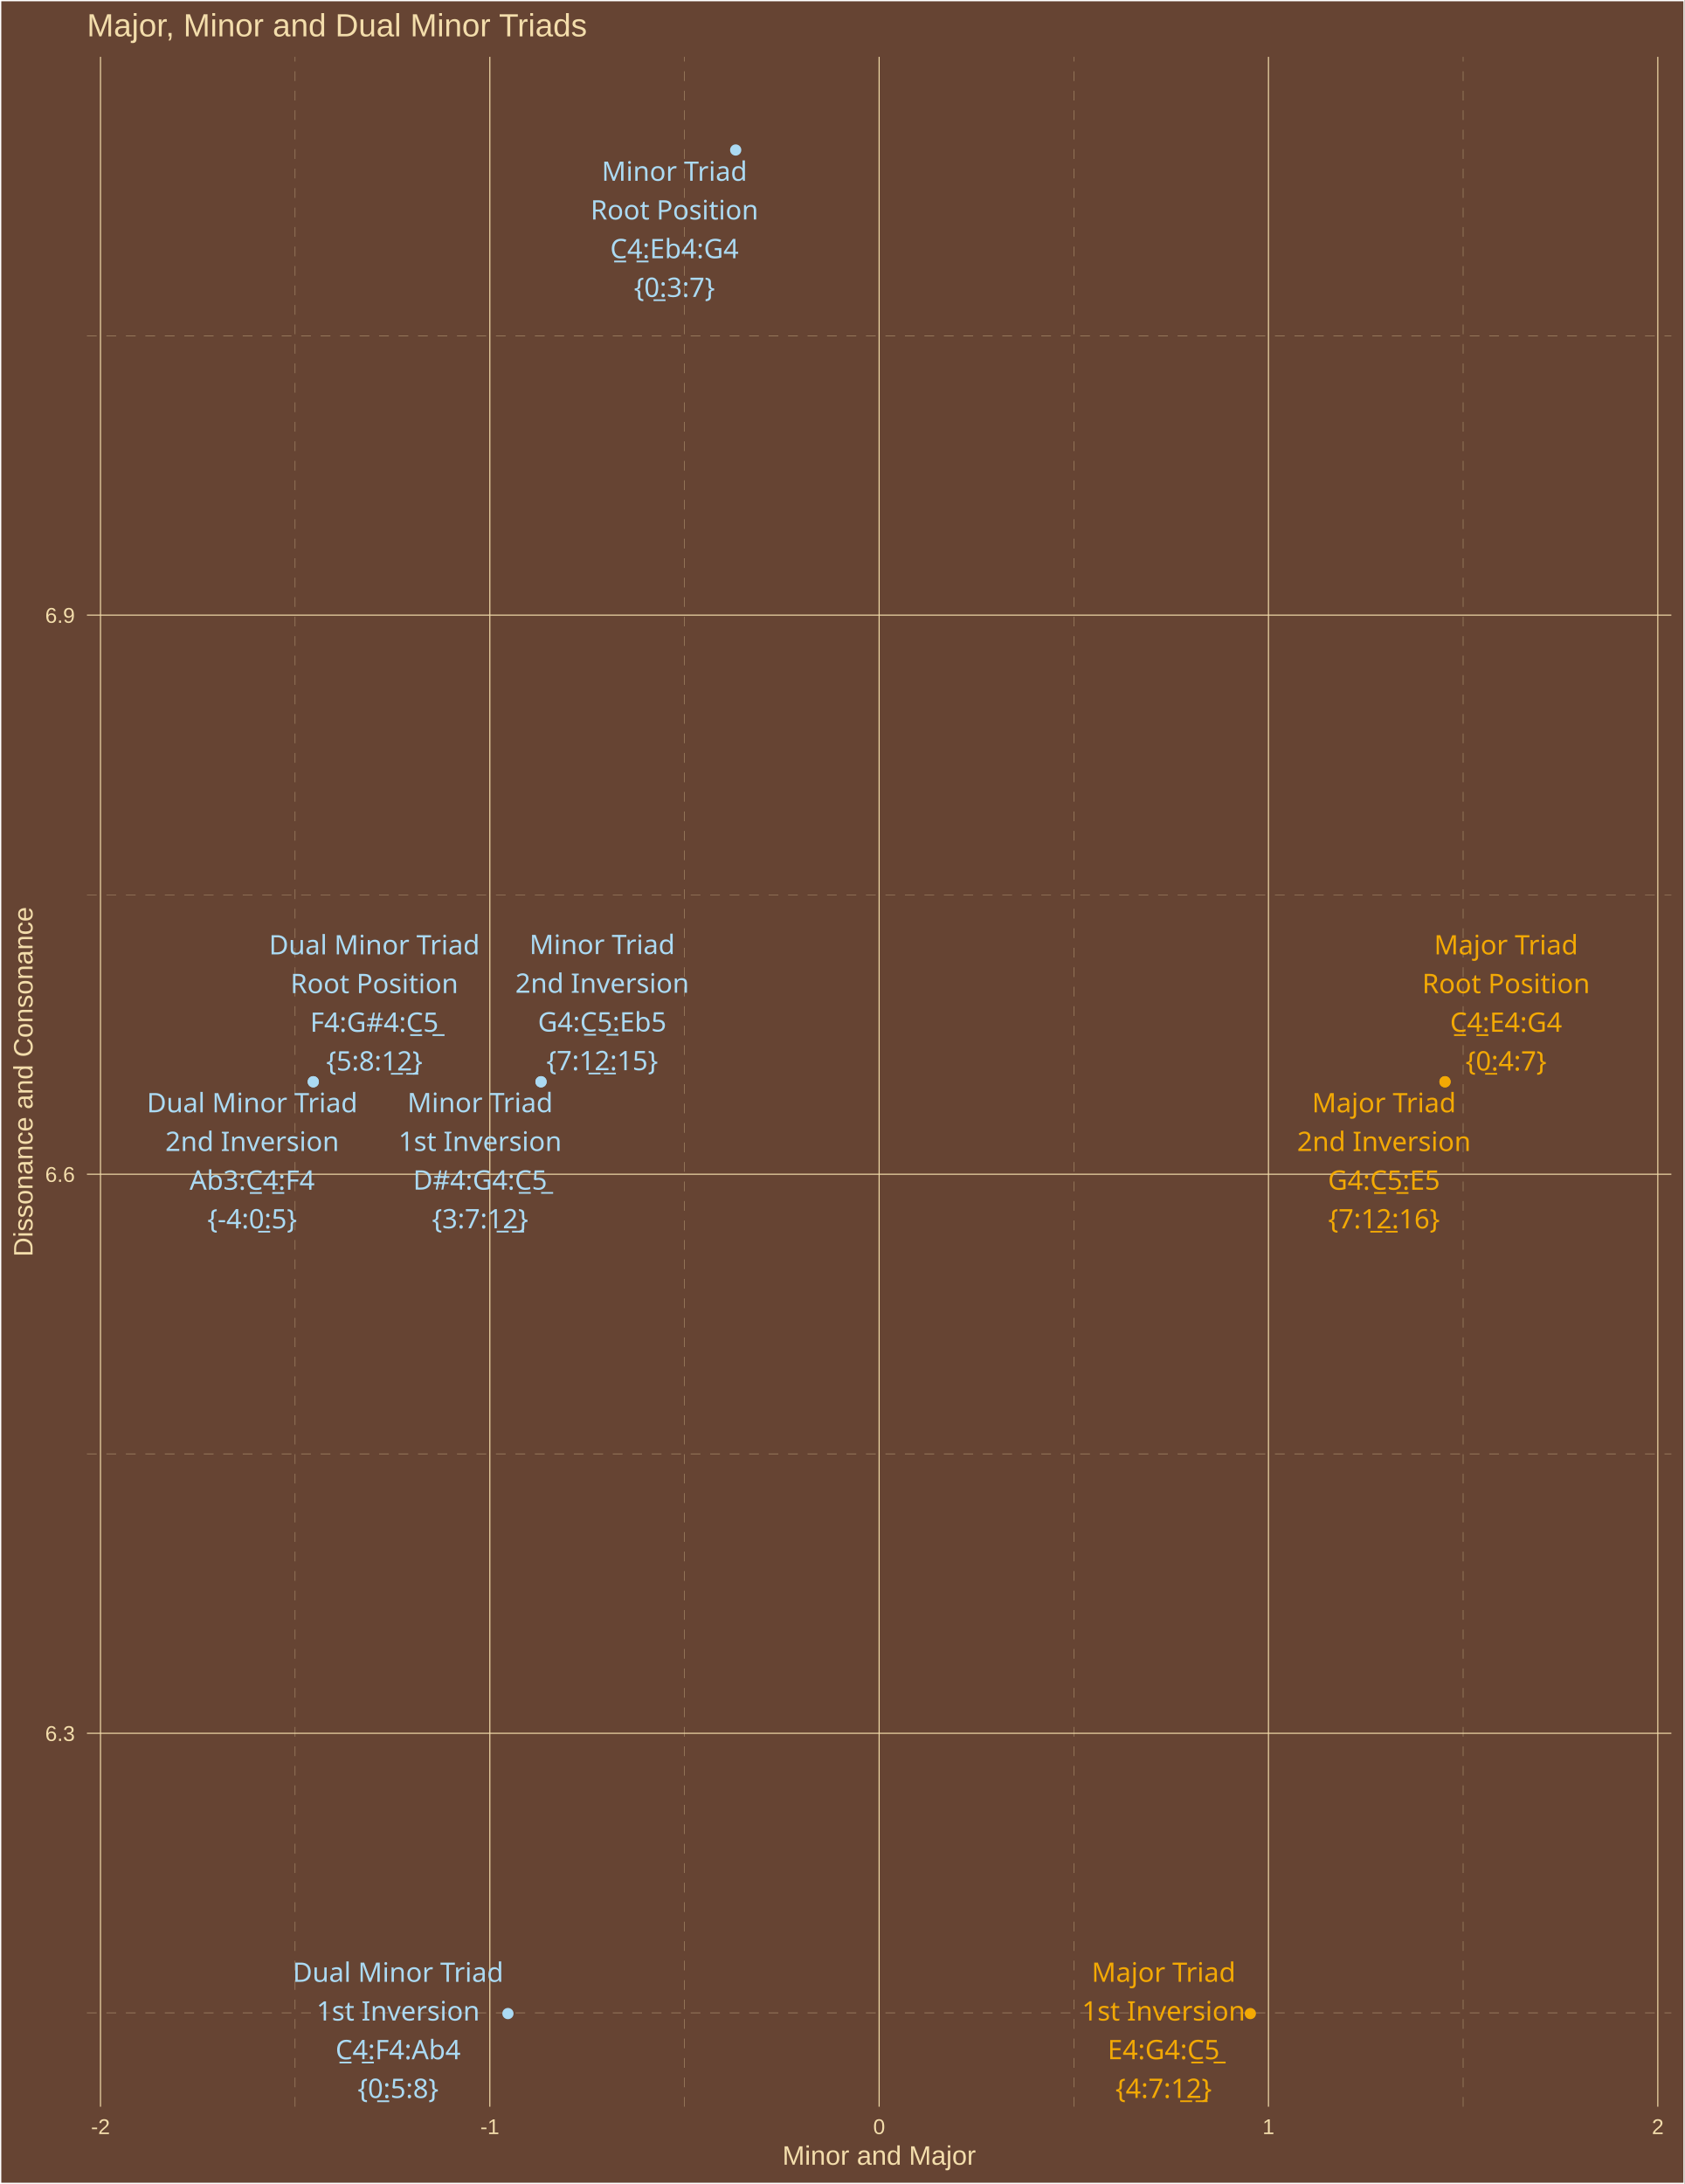
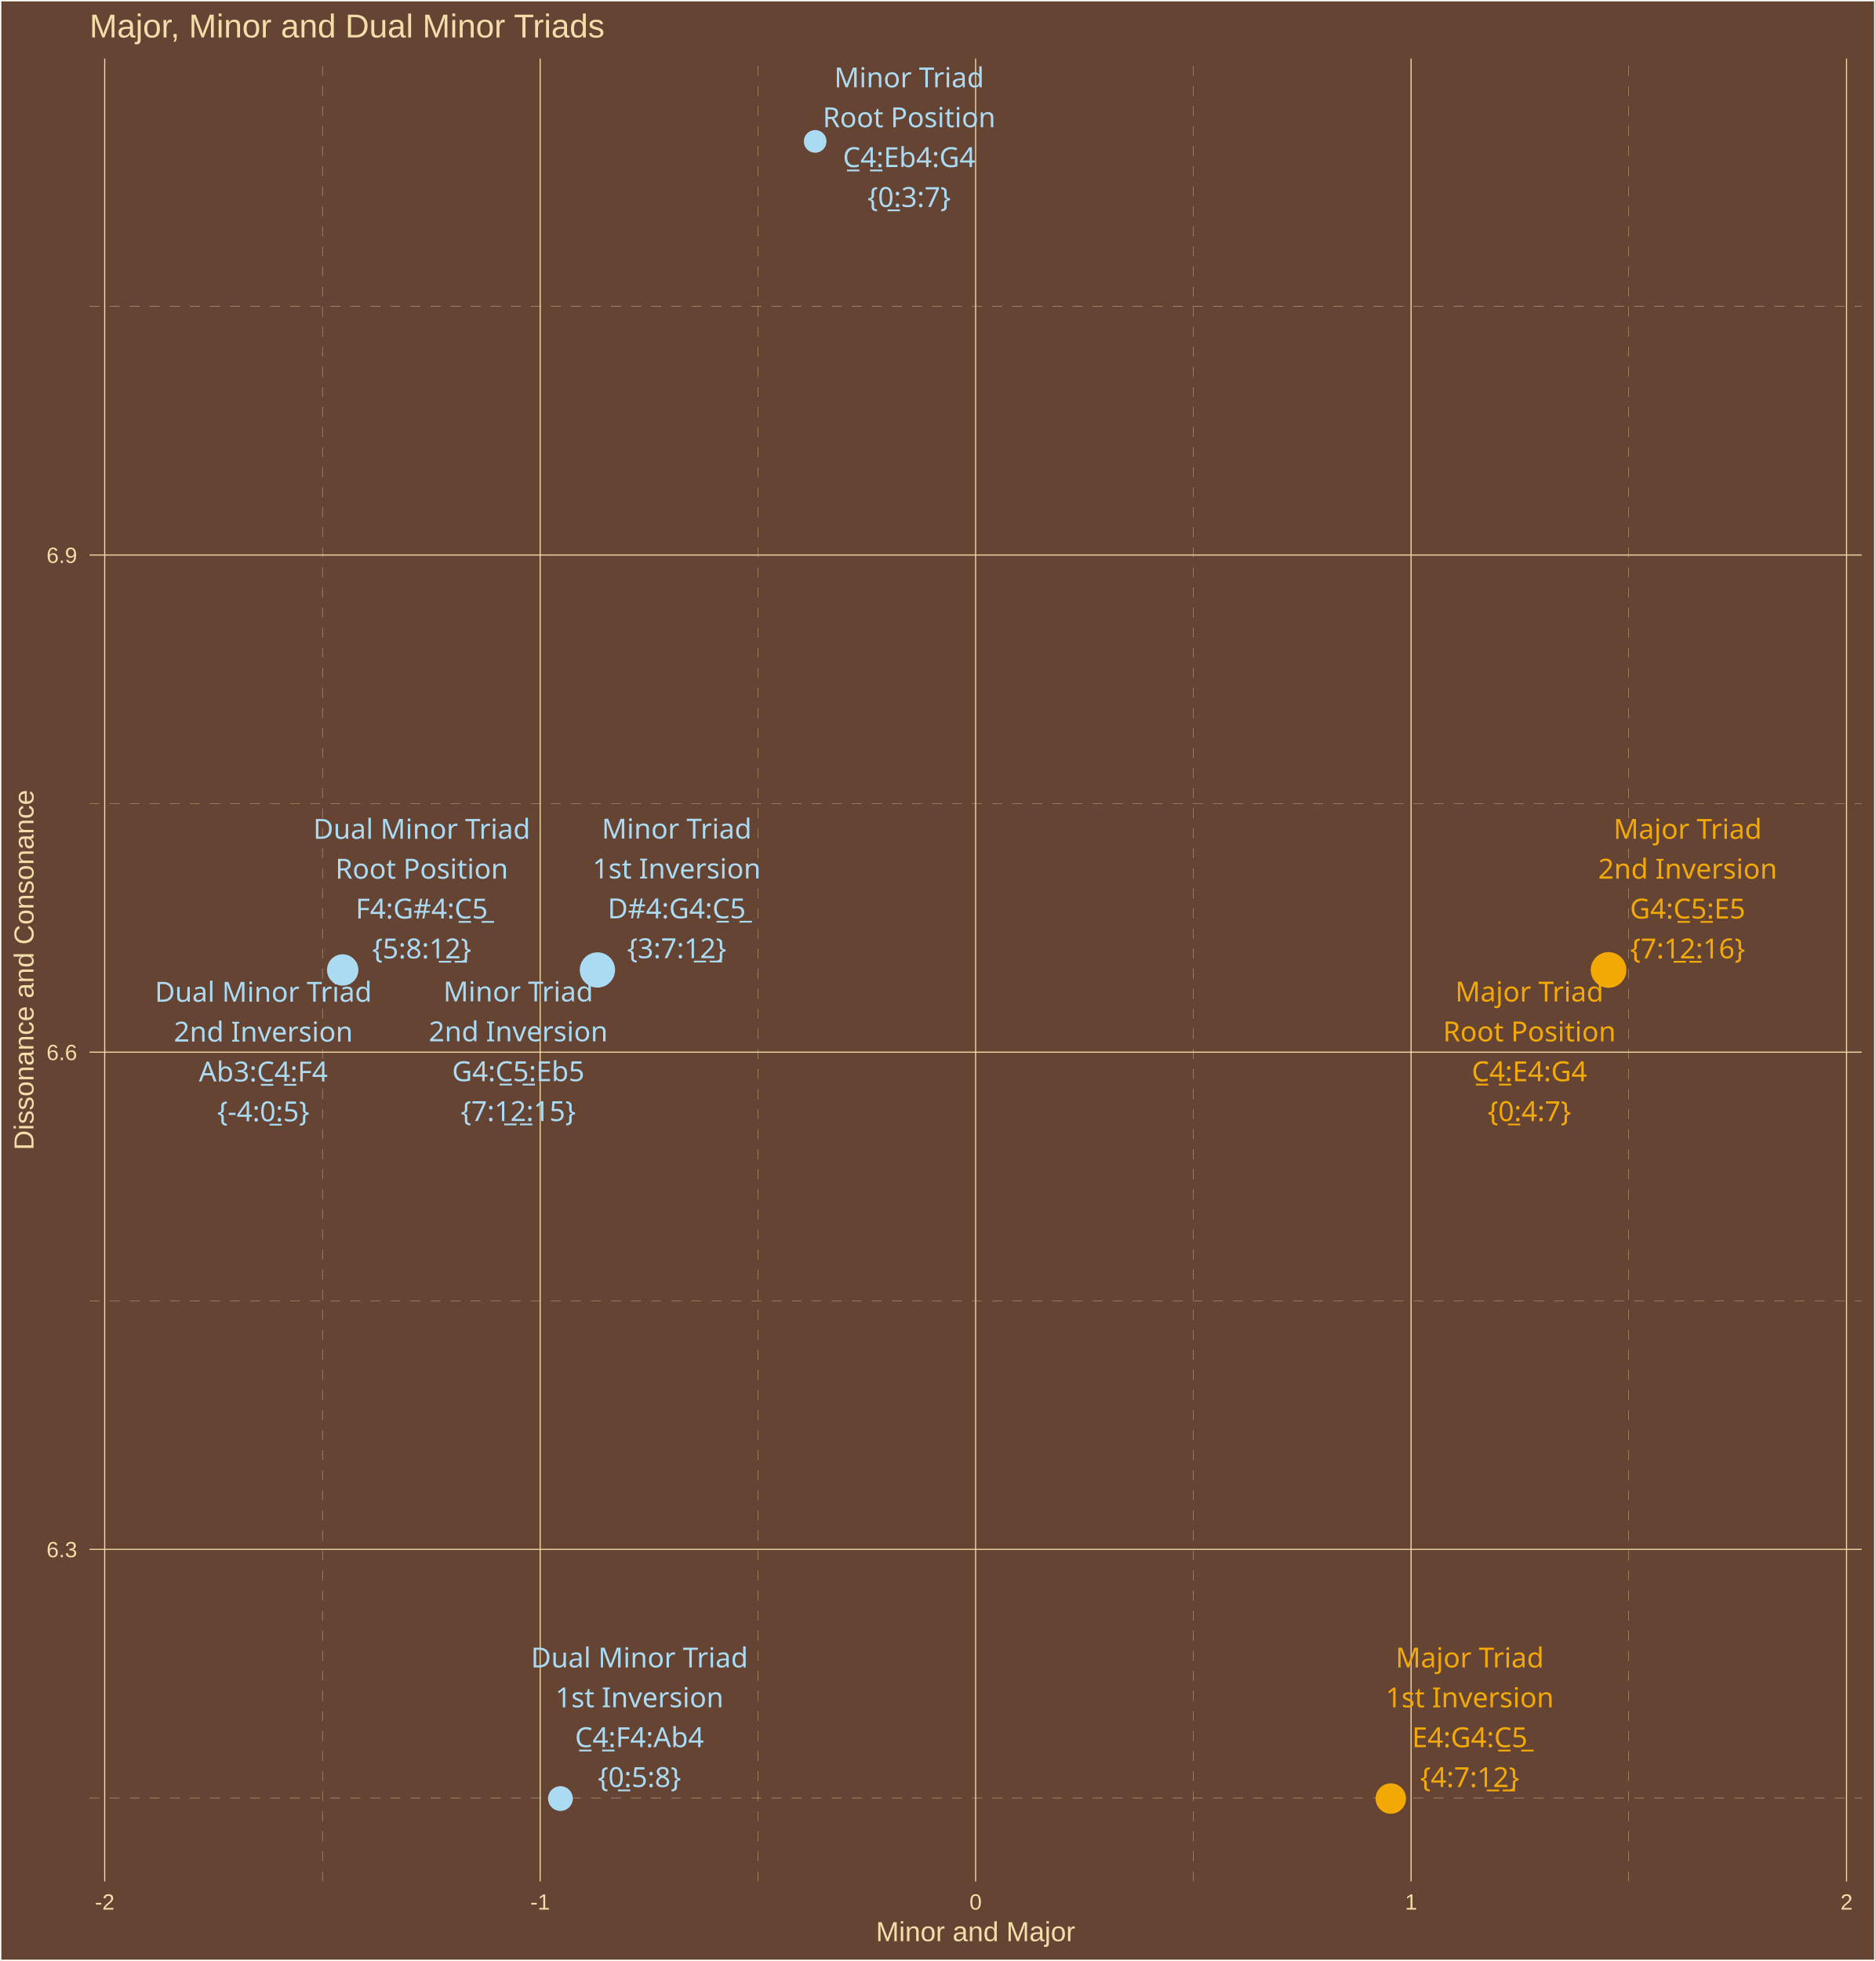
- <svg xmlns="http://www.w3.org/2000/svg" class="svglite" width="692.00pt" height="897.00pt" viewBox="0 0 692.00 897.00">
+ <svg xmlns="http://www.w3.org/2000/svg" class="svglite" width="748.00pt" height="782.00pt" viewBox="0 0 748.00 782.00">
  <defs>
    <style type="text/css">
    .svglite line, .svglite polyline, .svglite polygon, .svglite path, .svglite rect, .svglite circle {
      fill: none;
      stroke: #000000;
      stroke-linecap: round;
      stroke-linejoin: round;
      stroke-miterlimit: 10.00;
    }
    .svglite text {
      white-space: pre;
    }
  </style>
  </defs>
  <rect width="100%" height="100%" style="stroke: none; fill: #664433;" />
  <defs>
-     <clipPath id="cpMC4wMHw2OTIuMDB8MC4wMHw4OTcuMDA=">
-       <rect x="0.00" y="0.00" width="692.00" height="897.00" />
+     <clipPath id="cpMC4wMHw3NDguMDB8MC4wMHw3ODIuMDA=">
+       <rect x="0.00" y="0.00" width="748.00" height="782.00" />
    </clipPath>
  </defs>
-   <g clip-path="url(#cpMC4wMHw2OTIuMDB8MC4wMHw4OTcuMDA=)">
-     <rect x="-0" y="0" width="692.00" height="897.00" style="stroke-width: 1.07; stroke: #FFFFFF; fill: #664433;" />
+   <g clip-path="url(#cpMC4wMHw3NDguMDB8MC4wMHw3ODIuMDA=)">
+     <rect x="-0" y="0" width="748.00" height="782.00" style="stroke-width: 1.07; stroke: #FFFFFF; fill: #664433;" />
  </g>
  <defs>
-     <clipPath id="cpMzUuNzF8Njg2LjUyfDIzLjM0fDg2NS4yNw==">
-       <rect x="35.71" y="23.34" width="650.81" height="841.93" />
+     <clipPath id="cpMzUuNzF8NzQyLjUyfDIzLjM0fDc1MC4yNw==">
+       <rect x="35.71" y="23.34" width="706.81" height="726.93" />
    </clipPath>
  </defs>
-   <g clip-path="url(#cpMzUuNzF8Njg2LjUyfDIzLjM0fDg2NS4yNw==)">
-     <rect x="35.71" y="23.34" width="650.81" height="841.93" style="stroke-width: 1.07; stroke: none; fill: #664433;" />
-     <polyline points="35.71,826.69 686.52,826.69 " style="stroke-width: 0.11; stroke: #F3DDAB; stroke-dasharray: 4.00,4.00; stroke-linecap: butt;" />
-     <polyline points="35.71,597.08 686.52,597.08 " style="stroke-width: 0.11; stroke: #F3DDAB; stroke-dasharray: 4.00,4.00; stroke-linecap: butt;" />
-     <polyline points="35.71,367.46 686.52,367.46 " style="stroke-width: 0.11; stroke: #F3DDAB; stroke-dasharray: 4.00,4.00; stroke-linecap: butt;" />
-     <polyline points="35.71,137.84 686.52,137.84 " style="stroke-width: 0.11; stroke: #F3DDAB; stroke-dasharray: 4.00,4.00; stroke-linecap: butt;" />
-     <polyline points="121.24,865.27 121.24,23.34 " style="stroke-width: 0.11; stroke: #F3DDAB; stroke-dasharray: 4.00,4.00; stroke-linecap: butt;" />
-     <polyline points="281.16,865.27 281.16,23.34 " style="stroke-width: 0.11; stroke: #F3DDAB; stroke-dasharray: 4.00,4.00; stroke-linecap: butt;" />
-     <polyline points="441.07,865.27 441.07,23.34 " style="stroke-width: 0.11; stroke: #F3DDAB; stroke-dasharray: 4.00,4.00; stroke-linecap: butt;" />
-     <polyline points="600.99,865.27 600.99,23.34 " style="stroke-width: 0.11; stroke: #F3DDAB; stroke-dasharray: 4.00,4.00; stroke-linecap: butt;" />
-     <polyline points="35.71,711.88 686.52,711.88 " style="stroke-width: 0.43; stroke: #F3DDAB; stroke-linecap: butt;" />
-     <polyline points="35.71,482.27 686.52,482.27 " style="stroke-width: 0.43; stroke: #F3DDAB; stroke-linecap: butt;" />
-     <polyline points="35.71,252.65 686.52,252.65 " style="stroke-width: 0.43; stroke: #F3DDAB; stroke-linecap: butt;" />
-     <polyline points="41.28,865.27 41.28,23.34 " style="stroke-width: 0.43; stroke: #F3DDAB; stroke-linecap: butt;" />
-     <polyline points="201.20,865.27 201.20,23.34 " style="stroke-width: 0.43; stroke: #F3DDAB; stroke-linecap: butt;" />
-     <polyline points="361.11,865.27 361.11,23.34 " style="stroke-width: 0.43; stroke: #F3DDAB; stroke-linecap: butt;" />
-     <polyline points="521.03,865.27 521.03,23.34 " style="stroke-width: 0.43; stroke: #F3DDAB; stroke-linecap: butt;" />
-     <polyline points="680.95,865.27 680.95,23.34 " style="stroke-width: 0.43; stroke: #F3DDAB; stroke-linecap: butt;" />
-     <circle cx="593.55" cy="444.30" r="1.95" style="stroke-width: 0.71; stroke: #F3A904; fill: #F3A904;" />
-     <circle cx="513.59" cy="827.00" r="1.95" style="stroke-width: 0.71; stroke: #F3A904; fill: #F3A904;" />
-     <circle cx="593.55" cy="444.30" r="1.95" style="stroke-width: 0.71; stroke: #F3A904; fill: #F3A904;" />
-     <circle cx="302.19" cy="61.61" r="1.95" style="stroke-width: 0.71; stroke: #ABDAF3; fill: #ABDAF3;" />
-     <circle cx="222.23" cy="444.30" r="1.95" style="stroke-width: 0.71; stroke: #ABDAF3; fill: #ABDAF3;" />
-     <circle cx="222.23" cy="444.30" r="1.95" style="stroke-width: 0.71; stroke: #ABDAF3; fill: #ABDAF3;" />
-     <circle cx="128.68" cy="444.30" r="1.95" style="stroke-width: 0.71; stroke: #ABDAF3; fill: #ABDAF3;" />
-     <circle cx="208.64" cy="827.00" r="1.95" style="stroke-width: 0.71; stroke: #ABDAF3; fill: #ABDAF3;" />
-     <circle cx="128.68" cy="444.30" r="1.95" style="stroke-width: 0.71; stroke: #ABDAF3; fill: #ABDAF3;" />
-     <text x="618.62" y="391.99" text-anchor="middle" style="font-size: 11.04px;fill: #F3A904; font-family: &quot;Arial Unicode MS&quot;;" textLength="55.77px" lengthAdjust="spacingAndGlyphs">Major Triad</text>
-     <text x="618.62" y="407.89" text-anchor="middle" style="font-size: 11.04px;fill: #F3A904; font-family: &quot;Arial Unicode MS&quot;;" textLength="65.61px" lengthAdjust="spacingAndGlyphs">Root Position</text>
-     <text x="618.62" y="423.78" text-anchor="middle" style="font-size: 11.04px;fill: #F3A904; font-family: &quot;Arial Unicode MS&quot;;" textLength="48.44px" lengthAdjust="spacingAndGlyphs">C̲4̲:E4:G4</text>
-     <text x="618.62" y="439.68" text-anchor="middle" style="font-size: 11.04px;fill: #F3A904; font-family: &quot;Arial Unicode MS&quot;;" textLength="31.91px" lengthAdjust="spacingAndGlyphs">{0̲:4:7}</text>
-     <text x="477.96" y="813.96" text-anchor="middle" style="font-size: 11.04px;fill: #F3A904; font-family: &quot;Arial Unicode MS&quot;;" textLength="55.77px" lengthAdjust="spacingAndGlyphs">Major Triad</text>
-     <text x="477.96" y="829.86" text-anchor="middle" style="font-size: 11.04px;fill: #F3A904; font-family: &quot;Arial Unicode MS&quot;;" textLength="62.54px" lengthAdjust="spacingAndGlyphs">1st Inversion</text>
-     <text x="477.96" y="845.75" text-anchor="middle" style="font-size: 11.04px;fill: #F3A904; font-family: &quot;Arial Unicode MS&quot;;" textLength="48.44px" lengthAdjust="spacingAndGlyphs">E4:G4:C̲5̲</text>
-     <text x="477.96" y="861.65" text-anchor="middle" style="font-size: 11.04px;fill: #F3A904; font-family: &quot;Arial Unicode MS&quot;;" textLength="38.04px" lengthAdjust="spacingAndGlyphs">{4:7:1̲2̲}</text>
-     <text x="568.48" y="456.84" text-anchor="middle" style="font-size: 11.04px;fill: #F3A904; font-family: &quot;Arial Unicode MS&quot;;" textLength="55.77px" lengthAdjust="spacingAndGlyphs">Major Triad</text>
-     <text x="568.48" y="472.74" text-anchor="middle" style="font-size: 11.04px;fill: #F3A904; font-family: &quot;Arial Unicode MS&quot;;" textLength="66.23px" lengthAdjust="spacingAndGlyphs">2nd Inversion</text>
-     <text x="568.48" y="488.63" text-anchor="middle" style="font-size: 11.04px;fill: #F3A904; font-family: &quot;Arial Unicode MS&quot;;" textLength="48.44px" lengthAdjust="spacingAndGlyphs">G4:C̲5̲:E5</text>
-     <text x="568.48" y="504.53" text-anchor="middle" style="font-size: 11.04px;fill: #F3A904; font-family: &quot;Arial Unicode MS&quot;;" textLength="44.18px" lengthAdjust="spacingAndGlyphs">{7:1̲2̲:16}</text>
-     <text x="277.03" y="74.26" text-anchor="middle" style="font-size: 11.04px;fill: #ABDAF3; font-family: &quot;Arial Unicode MS&quot;;" textLength="55.77px" lengthAdjust="spacingAndGlyphs">Minor Triad</text>
-     <text x="277.03" y="90.15" text-anchor="middle" style="font-size: 11.04px;fill: #ABDAF3; font-family: &quot;Arial Unicode MS&quot;;" textLength="65.61px" lengthAdjust="spacingAndGlyphs">Root Position</text>
-     <text x="277.03" y="106.05" text-anchor="middle" style="font-size: 11.04px;fill: #ABDAF3; font-family: &quot;Arial Unicode MS&quot;;" textLength="54.58px" lengthAdjust="spacingAndGlyphs">C̲4̲:Eb4:G4</text>
-     <text x="277.03" y="121.95" text-anchor="middle" style="font-size: 11.04px;fill: #ABDAF3; font-family: &quot;Arial Unicode MS&quot;;" textLength="31.91px" lengthAdjust="spacingAndGlyphs">{0̲:3:7}</text>
-     <text x="197.20" y="456.80" text-anchor="middle" style="font-size: 11.04px;fill: #ABDAF3; font-family: &quot;Arial Unicode MS&quot;;" textLength="55.77px" lengthAdjust="spacingAndGlyphs">Minor Triad</text>
-     <text x="197.20" y="472.70" text-anchor="middle" style="font-size: 11.04px;fill: #ABDAF3; font-family: &quot;Arial Unicode MS&quot;;" textLength="62.54px" lengthAdjust="spacingAndGlyphs">1st Inversion</text>
-     <text x="197.20" y="488.59" text-anchor="middle" style="font-size: 11.04px;fill: #ABDAF3; font-family: &quot;Arial Unicode MS&quot;;" textLength="55.18px" lengthAdjust="spacingAndGlyphs">D#4:G4:C̲5̲</text>
-     <text x="197.20" y="504.49" text-anchor="middle" style="font-size: 11.04px;fill: #ABDAF3; font-family: &quot;Arial Unicode MS&quot;;" textLength="38.04px" lengthAdjust="spacingAndGlyphs">{3:7:1̲2̲}</text>
-     <text x="247.35" y="391.86" text-anchor="middle" style="font-size: 11.04px;fill: #ABDAF3; font-family: &quot;Arial Unicode MS&quot;;" textLength="55.77px" lengthAdjust="spacingAndGlyphs">Minor Triad</text>
-     <text x="247.35" y="407.75" text-anchor="middle" style="font-size: 11.04px;fill: #ABDAF3; font-family: &quot;Arial Unicode MS&quot;;" textLength="66.23px" lengthAdjust="spacingAndGlyphs">2nd Inversion</text>
-     <text x="247.35" y="423.65" text-anchor="middle" style="font-size: 11.04px;fill: #ABDAF3; font-family: &quot;Arial Unicode MS&quot;;" textLength="54.58px" lengthAdjust="spacingAndGlyphs">G4:C̲5̲:Eb5</text>
-     <text x="247.35" y="439.55" text-anchor="middle" style="font-size: 11.04px;fill: #ABDAF3; font-family: &quot;Arial Unicode MS&quot;;" textLength="44.18px" lengthAdjust="spacingAndGlyphs">{7:1̲2̲:15}</text>
-     <text x="153.76" y="391.99" text-anchor="middle" style="font-size: 11.04px;fill: #ABDAF3; font-family: &quot;Arial Unicode MS&quot;;" textLength="81.52px" lengthAdjust="spacingAndGlyphs">Dual Minor Triad</text>
-     <text x="153.76" y="407.89" text-anchor="middle" style="font-size: 11.04px;fill: #ABDAF3; font-family: &quot;Arial Unicode MS&quot;;" textLength="65.61px" lengthAdjust="spacingAndGlyphs">Root Position</text>
-     <text x="153.76" y="423.78" text-anchor="middle" style="font-size: 11.04px;fill: #ABDAF3; font-family: &quot;Arial Unicode MS&quot;;" textLength="53.96px" lengthAdjust="spacingAndGlyphs">F4:G#4:C̲5̲</text>
-     <text x="153.76" y="439.68" text-anchor="middle" style="font-size: 11.04px;fill: #ABDAF3; font-family: &quot;Arial Unicode MS&quot;;" textLength="38.04px" lengthAdjust="spacingAndGlyphs">{5:8:1̲2̲}</text>
-     <text x="163.52" y="813.97" text-anchor="middle" style="font-size: 11.04px;fill: #ABDAF3; font-family: &quot;Arial Unicode MS&quot;;" textLength="81.52px" lengthAdjust="spacingAndGlyphs">Dual Minor Triad</text>
-     <text x="163.52" y="829.87" text-anchor="middle" style="font-size: 11.04px;fill: #ABDAF3; font-family: &quot;Arial Unicode MS&quot;;" textLength="62.54px" lengthAdjust="spacingAndGlyphs">1st Inversion</text>
-     <text x="163.52" y="845.77" text-anchor="middle" style="font-size: 11.04px;fill: #ABDAF3; font-family: &quot;Arial Unicode MS&quot;;" textLength="52.73px" lengthAdjust="spacingAndGlyphs">C̲4̲:F4:Ab4</text>
-     <text x="163.52" y="861.66" text-anchor="middle" style="font-size: 11.04px;fill: #ABDAF3; font-family: &quot;Arial Unicode MS&quot;;" textLength="31.91px" lengthAdjust="spacingAndGlyphs">{0̲:5:8}</text>
-     <text x="103.58" y="456.84" text-anchor="middle" style="font-size: 11.04px;fill: #ABDAF3; font-family: &quot;Arial Unicode MS&quot;;" textLength="81.52px" lengthAdjust="spacingAndGlyphs">Dual Minor Triad</text>
-     <text x="103.58" y="472.73" text-anchor="middle" style="font-size: 11.04px;fill: #ABDAF3; font-family: &quot;Arial Unicode MS&quot;;" textLength="66.23px" lengthAdjust="spacingAndGlyphs">2nd Inversion</text>
-     <text x="103.58" y="488.63" text-anchor="middle" style="font-size: 11.04px;fill: #ABDAF3; font-family: &quot;Arial Unicode MS&quot;;" textLength="52.73px" lengthAdjust="spacingAndGlyphs">Ab3:C̲4̲:F4</text>
-     <text x="103.58" y="504.53" text-anchor="middle" style="font-size: 11.04px;fill: #ABDAF3; font-family: &quot;Arial Unicode MS&quot;;" textLength="35.58px" lengthAdjust="spacingAndGlyphs">{-4:0̲:5}</text>
+   <g clip-path="url(#cpMzUuNzF8NzQyLjUyfDIzLjM0fDc1MC4yNw==)">
+     <rect x="35.71" y="23.34" width="706.81" height="726.93" style="stroke-width: 1.07; stroke: none; fill: #664433;" />
+     <polyline points="35.71,716.96 742.52,716.96 " style="stroke-width: 0.11; stroke: #F3DDAB; stroke-dasharray: 4.00,4.00; stroke-linecap: butt;" />
+     <polyline points="35.71,518.71 742.52,518.71 " style="stroke-width: 0.11; stroke: #F3DDAB; stroke-dasharray: 4.00,4.00; stroke-linecap: butt;" />
+     <polyline points="35.71,320.45 742.52,320.45 " style="stroke-width: 0.11; stroke: #F3DDAB; stroke-dasharray: 4.00,4.00; stroke-linecap: butt;" />
+     <polyline points="35.71,122.20 742.52,122.20 " style="stroke-width: 0.11; stroke: #F3DDAB; stroke-dasharray: 4.00,4.00; stroke-linecap: butt;" />
+     <polyline points="128.60,750.27 128.60,23.34 " style="stroke-width: 0.11; stroke: #F3DDAB; stroke-dasharray: 4.00,4.00; stroke-linecap: butt;" />
+     <polyline points="302.27,750.27 302.27,23.34 " style="stroke-width: 0.11; stroke: #F3DDAB; stroke-dasharray: 4.00,4.00; stroke-linecap: butt;" />
+     <polyline points="475.95,750.27 475.95,23.34 " style="stroke-width: 0.11; stroke: #F3DDAB; stroke-dasharray: 4.00,4.00; stroke-linecap: butt;" />
+     <polyline points="649.63,750.27 649.63,23.34 " style="stroke-width: 0.11; stroke: #F3DDAB; stroke-dasharray: 4.00,4.00; stroke-linecap: butt;" />
+     <polyline points="35.71,617.84 742.52,617.84 " style="stroke-width: 0.43; stroke: #F3DDAB; stroke-linecap: butt;" />
+     <polyline points="35.71,419.58 742.52,419.58 " style="stroke-width: 0.43; stroke: #F3DDAB; stroke-linecap: butt;" />
+     <polyline points="35.71,221.33 742.52,221.33 " style="stroke-width: 0.43; stroke: #F3DDAB; stroke-linecap: butt;" />
+     <polyline points="41.76,750.27 41.76,23.34 " style="stroke-width: 0.43; stroke: #F3DDAB; stroke-linecap: butt;" />
+     <polyline points="215.44,750.27 215.44,23.34 " style="stroke-width: 0.43; stroke: #F3DDAB; stroke-linecap: butt;" />
+     <polyline points="389.11,750.27 389.11,23.34 " style="stroke-width: 0.43; stroke: #F3DDAB; stroke-linecap: butt;" />
+     <polyline points="562.79,750.27 562.79,23.34 " style="stroke-width: 0.43; stroke: #F3DDAB; stroke-linecap: butt;" />
+     <polyline points="736.47,750.27 736.47,23.34 " style="stroke-width: 0.43; stroke: #F3DDAB; stroke-linecap: butt;" />
+     <circle cx="641.55" cy="386.80" r="1.95" style="stroke-width: 0.71; stroke: #F3A904; fill: #F3A904;" />
+     <circle cx="554.71" cy="717.22" r="1.95" style="stroke-width: 0.71; stroke: #F3A904; fill: #F3A904;" />
+     <circle cx="641.55" cy="386.80" r="1.95" style="stroke-width: 0.71; stroke: #F3A904; fill: #F3A904;" />
+     <circle cx="325.12" cy="56.38" r="1.95" style="stroke-width: 0.71; stroke: #ABDAF3; fill: #ABDAF3;" />
+     <circle cx="238.28" cy="386.80" r="1.95" style="stroke-width: 0.71; stroke: #ABDAF3; fill: #ABDAF3;" />
+     <circle cx="238.28" cy="386.80" r="1.95" style="stroke-width: 0.71; stroke: #ABDAF3; fill: #ABDAF3;" />
+     <circle cx="136.68" cy="386.80" r="1.95" style="stroke-width: 0.71; stroke: #ABDAF3; fill: #ABDAF3;" />
+     <circle cx="223.52" cy="717.22" r="1.95" style="stroke-width: 0.71; stroke: #ABDAF3; fill: #ABDAF3;" />
+     <circle cx="136.68" cy="386.80" r="1.95" style="stroke-width: 0.71; stroke: #ABDAF3; fill: #ABDAF3;" />
+     <circle cx="641.55" cy="386.80" r="4.31" style="stroke-width: 0.71; stroke: #F3A904; fill: #F3A904;" />
+     <circle cx="554.71" cy="717.22" r="5.71" style="stroke-width: 0.71; stroke: #F3A904; fill: #F3A904;" />
+     <circle cx="641.55" cy="386.80" r="6.76" style="stroke-width: 0.71; stroke: #F3A904; fill: #F3A904;" />
+     <circle cx="325.12" cy="56.38" r="4.17" style="stroke-width: 0.71; stroke: #ABDAF3; fill: #ABDAF3;" />
+     <circle cx="238.28" cy="386.80" r="5.61" style="stroke-width: 0.71; stroke: #ABDAF3; fill: #ABDAF3;" />
+     <circle cx="238.28" cy="386.80" r="6.68" style="stroke-width: 0.71; stroke: #ABDAF3; fill: #ABDAF3;" />
+     <circle cx="136.68" cy="386.80" r="5.90" style="stroke-width: 0.71; stroke: #ABDAF3; fill: #ABDAF3;" />
+     <circle cx="223.52" cy="717.22" r="4.59" style="stroke-width: 0.71; stroke: #ABDAF3; fill: #ABDAF3;" />
+     <circle cx="136.68" cy="386.80" r="1.42" style="stroke-width: 0.71; stroke: #ABDAF3; fill: #ABDAF3;" />
+     <text x="609.98" y="399.38" text-anchor="middle" style="font-size: 11.04px;fill: #F3A904; font-family: &quot;Arial Unicode MS&quot;;" textLength="55.77px" lengthAdjust="spacingAndGlyphs">Major Triad</text>
+     <text x="609.98" y="415.27" text-anchor="middle" style="font-size: 11.04px;fill: #F3A904; font-family: &quot;Arial Unicode MS&quot;;" textLength="65.61px" lengthAdjust="spacingAndGlyphs">Root Position</text>
+     <text x="609.98" y="431.17" text-anchor="middle" style="font-size: 11.04px;fill: #F3A904; font-family: &quot;Arial Unicode MS&quot;;" textLength="48.44px" lengthAdjust="spacingAndGlyphs">C̲4̲:E4:G4</text>
+     <text x="609.98" y="447.07" text-anchor="middle" style="font-size: 11.04px;fill: #F3A904; font-family: &quot;Arial Unicode MS&quot;;" textLength="31.91px" lengthAdjust="spacingAndGlyphs">{0̲:4:7}</text>
+     <text x="586.19" y="664.94" text-anchor="middle" style="font-size: 11.04px;fill: #F3A904; font-family: &quot;Arial Unicode MS&quot;;" textLength="55.77px" lengthAdjust="spacingAndGlyphs">Major Triad</text>
+     <text x="586.19" y="680.84" text-anchor="middle" style="font-size: 11.04px;fill: #F3A904; font-family: &quot;Arial Unicode MS&quot;;" textLength="62.54px" lengthAdjust="spacingAndGlyphs">1st Inversion</text>
+     <text x="586.19" y="696.74" text-anchor="middle" style="font-size: 11.04px;fill: #F3A904; font-family: &quot;Arial Unicode MS&quot;;" textLength="48.44px" lengthAdjust="spacingAndGlyphs">E4:G4:C̲5̲</text>
+     <text x="586.19" y="712.64" text-anchor="middle" style="font-size: 11.04px;fill: #F3A904; font-family: &quot;Arial Unicode MS&quot;;" textLength="38.04px" lengthAdjust="spacingAndGlyphs">{4:7:1̲2̲}</text>
+     <text x="673.10" y="334.49" text-anchor="middle" style="font-size: 11.04px;fill: #F3A904; font-family: &quot;Arial Unicode MS&quot;;" textLength="55.77px" lengthAdjust="spacingAndGlyphs">Major Triad</text>
+     <text x="673.10" y="350.38" text-anchor="middle" style="font-size: 11.04px;fill: #F3A904; font-family: &quot;Arial Unicode MS&quot;;" textLength="66.23px" lengthAdjust="spacingAndGlyphs">2nd Inversion</text>
+     <text x="673.10" y="366.28" text-anchor="middle" style="font-size: 11.04px;fill: #F3A904; font-family: &quot;Arial Unicode MS&quot;;" textLength="48.44px" lengthAdjust="spacingAndGlyphs">G4:C̲5̲:E5</text>
+     <text x="673.10" y="382.18" text-anchor="middle" style="font-size: 11.04px;fill: #F3A904; font-family: &quot;Arial Unicode MS&quot;;" textLength="44.18px" lengthAdjust="spacingAndGlyphs">{7:1̲2̲:16}</text>
+     <text x="362.59" y="34.83" text-anchor="middle" style="font-size: 11.04px;fill: #ABDAF3; font-family: &quot;Arial Unicode MS&quot;;" textLength="55.77px" lengthAdjust="spacingAndGlyphs">Minor Triad</text>
+     <text x="362.59" y="50.73" text-anchor="middle" style="font-size: 11.04px;fill: #ABDAF3; font-family: &quot;Arial Unicode MS&quot;;" textLength="65.61px" lengthAdjust="spacingAndGlyphs">Root Position</text>
+     <text x="362.59" y="66.63" text-anchor="middle" style="font-size: 11.04px;fill: #ABDAF3; font-family: &quot;Arial Unicode MS&quot;;" textLength="54.58px" lengthAdjust="spacingAndGlyphs">C̲4̲:Eb4:G4</text>
+     <text x="362.59" y="82.53" text-anchor="middle" style="font-size: 11.04px;fill: #ABDAF3; font-family: &quot;Arial Unicode MS&quot;;" textLength="31.91px" lengthAdjust="spacingAndGlyphs">{0̲:3:7}</text>
+     <text x="269.90" y="334.40" text-anchor="middle" style="font-size: 11.04px;fill: #ABDAF3; font-family: &quot;Arial Unicode MS&quot;;" textLength="55.77px" lengthAdjust="spacingAndGlyphs">Minor Triad</text>
+     <text x="269.90" y="350.30" text-anchor="middle" style="font-size: 11.04px;fill: #ABDAF3; font-family: &quot;Arial Unicode MS&quot;;" textLength="62.54px" lengthAdjust="spacingAndGlyphs">1st Inversion</text>
+     <text x="269.90" y="366.20" text-anchor="middle" style="font-size: 11.04px;fill: #ABDAF3; font-family: &quot;Arial Unicode MS&quot;;" textLength="55.18px" lengthAdjust="spacingAndGlyphs">D#4:G4:C̲5̲</text>
+     <text x="269.90" y="382.09" text-anchor="middle" style="font-size: 11.04px;fill: #ABDAF3; font-family: &quot;Arial Unicode MS&quot;;" textLength="38.04px" lengthAdjust="spacingAndGlyphs">{3:7:1̲2̲}</text>
+     <text x="206.70" y="399.35" text-anchor="middle" style="font-size: 11.04px;fill: #ABDAF3; font-family: &quot;Arial Unicode MS&quot;;" textLength="55.77px" lengthAdjust="spacingAndGlyphs">Minor Triad</text>
+     <text x="206.70" y="415.25" text-anchor="middle" style="font-size: 11.04px;fill: #ABDAF3; font-family: &quot;Arial Unicode MS&quot;;" textLength="66.23px" lengthAdjust="spacingAndGlyphs">2nd Inversion</text>
+     <text x="206.70" y="431.15" text-anchor="middle" style="font-size: 11.04px;fill: #ABDAF3; font-family: &quot;Arial Unicode MS&quot;;" textLength="54.58px" lengthAdjust="spacingAndGlyphs">G4:C̲5̲:Eb5</text>
+     <text x="206.70" y="447.04" text-anchor="middle" style="font-size: 11.04px;fill: #ABDAF3; font-family: &quot;Arial Unicode MS&quot;;" textLength="44.18px" lengthAdjust="spacingAndGlyphs">{7:1̲2̲:15}</text>
+     <text x="168.20" y="334.48" text-anchor="middle" style="font-size: 11.04px;fill: #ABDAF3; font-family: &quot;Arial Unicode MS&quot;;" textLength="81.52px" lengthAdjust="spacingAndGlyphs">Dual Minor Triad</text>
+     <text x="168.20" y="350.37" text-anchor="middle" style="font-size: 11.04px;fill: #ABDAF3; font-family: &quot;Arial Unicode MS&quot;;" textLength="65.61px" lengthAdjust="spacingAndGlyphs">Root Position</text>
+     <text x="168.20" y="366.27" text-anchor="middle" style="font-size: 11.04px;fill: #ABDAF3; font-family: &quot;Arial Unicode MS&quot;;" textLength="53.96px" lengthAdjust="spacingAndGlyphs">F4:G#4:C̲5̲</text>
+     <text x="168.20" y="382.17" text-anchor="middle" style="font-size: 11.04px;fill: #ABDAF3; font-family: &quot;Arial Unicode MS&quot;;" textLength="38.04px" lengthAdjust="spacingAndGlyphs">{5:8:1̲2̲}</text>
+     <text x="255.04" y="664.93" text-anchor="middle" style="font-size: 11.04px;fill: #ABDAF3; font-family: &quot;Arial Unicode MS&quot;;" textLength="81.52px" lengthAdjust="spacingAndGlyphs">Dual Minor Triad</text>
+     <text x="255.04" y="680.82" text-anchor="middle" style="font-size: 11.04px;fill: #ABDAF3; font-family: &quot;Arial Unicode MS&quot;;" textLength="62.54px" lengthAdjust="spacingAndGlyphs">1st Inversion</text>
+     <text x="255.04" y="696.72" text-anchor="middle" style="font-size: 11.04px;fill: #ABDAF3; font-family: &quot;Arial Unicode MS&quot;;" textLength="52.73px" lengthAdjust="spacingAndGlyphs">C̲4̲:F4:Ab4</text>
+     <text x="255.04" y="712.62" text-anchor="middle" style="font-size: 11.04px;fill: #ABDAF3; font-family: &quot;Arial Unicode MS&quot;;" textLength="31.91px" lengthAdjust="spacingAndGlyphs">{0̲:5:8}</text>
+     <text x="105.03" y="399.46" text-anchor="middle" style="font-size: 11.04px;fill: #ABDAF3; font-family: &quot;Arial Unicode MS&quot;;" textLength="81.52px" lengthAdjust="spacingAndGlyphs">Dual Minor Triad</text>
+     <text x="105.03" y="415.36" text-anchor="middle" style="font-size: 11.04px;fill: #ABDAF3; font-family: &quot;Arial Unicode MS&quot;;" textLength="66.23px" lengthAdjust="spacingAndGlyphs">2nd Inversion</text>
+     <text x="105.03" y="431.26" text-anchor="middle" style="font-size: 11.04px;fill: #ABDAF3; font-family: &quot;Arial Unicode MS&quot;;" textLength="52.73px" lengthAdjust="spacingAndGlyphs">Ab3:C̲4̲:F4</text>
+     <text x="105.03" y="447.15" text-anchor="middle" style="font-size: 11.04px;fill: #ABDAF3; font-family: &quot;Arial Unicode MS&quot;;" textLength="35.58px" lengthAdjust="spacingAndGlyphs">{-4:0̲:5}</text>
  </g>
-   <g clip-path="url(#cpMC4wMHw2OTIuMDB8MC4wMHw4OTcuMDA=)">
-     <text x="30.78" y="715.04" text-anchor="end" style="font-size: 8.80px;fill: #F3DDAB; font-family: &quot;Arial&quot;;" textLength="12.23px" lengthAdjust="spacingAndGlyphs">6.3</text>
-     <text x="30.78" y="485.42" text-anchor="end" style="font-size: 8.80px;fill: #F3DDAB; font-family: &quot;Arial&quot;;" textLength="12.23px" lengthAdjust="spacingAndGlyphs">6.6</text>
-     <text x="30.78" y="255.80" text-anchor="end" style="font-size: 8.80px;fill: #F3DDAB; font-family: &quot;Arial&quot;;" textLength="12.23px" lengthAdjust="spacingAndGlyphs">6.9</text>
-     <text x="41.28" y="876.50" text-anchor="middle" style="font-size: 8.80px;fill: #F3DDAB; font-family: &quot;Arial&quot;;" textLength="7.83px" lengthAdjust="spacingAndGlyphs">-2</text>
-     <text x="201.20" y="876.50" text-anchor="middle" style="font-size: 8.80px;fill: #F3DDAB; font-family: &quot;Arial&quot;;" textLength="7.83px" lengthAdjust="spacingAndGlyphs">-1</text>
-     <text x="361.11" y="876.50" text-anchor="middle" style="font-size: 8.80px;fill: #F3DDAB; font-family: &quot;Arial&quot;;" textLength="4.90px" lengthAdjust="spacingAndGlyphs">0</text>
-     <text x="521.03" y="876.50" text-anchor="middle" style="font-size: 8.80px;fill: #F3DDAB; font-family: &quot;Arial&quot;;" textLength="4.90px" lengthAdjust="spacingAndGlyphs">1</text>
-     <text x="680.95" y="876.50" text-anchor="middle" style="font-size: 8.80px;fill: #F3DDAB; font-family: &quot;Arial&quot;;" textLength="4.90px" lengthAdjust="spacingAndGlyphs">2</text>
-     <text x="361.11" y="889.09" text-anchor="middle" style="font-size: 11.00px;fill: #F3DDAB; font-family: &quot;Arial&quot;;" textLength="79.49px" lengthAdjust="spacingAndGlyphs">Minor and Major</text>
-     <text transform="translate(13.37,444.30) rotate(-90)" text-anchor="middle" style="font-size: 11.00px;fill: #F3DDAB; font-family: &quot;Arial&quot;;" textLength="143.73px" lengthAdjust="spacingAndGlyphs">Dissonance and Consonance</text>
+   <g clip-path="url(#cpMC4wMHw3NDguMDB8MC4wMHw3ODIuMDA=)">
+     <text x="30.78" y="620.99" text-anchor="end" style="font-size: 8.80px;fill: #F3DDAB; font-family: &quot;Arial&quot;;" textLength="12.23px" lengthAdjust="spacingAndGlyphs">6.3</text>
+     <text x="30.78" y="422.74" text-anchor="end" style="font-size: 8.80px;fill: #F3DDAB; font-family: &quot;Arial&quot;;" textLength="12.23px" lengthAdjust="spacingAndGlyphs">6.6</text>
+     <text x="30.78" y="224.48" text-anchor="end" style="font-size: 8.80px;fill: #F3DDAB; font-family: &quot;Arial&quot;;" textLength="12.23px" lengthAdjust="spacingAndGlyphs">6.9</text>
+     <text x="41.76" y="761.50" text-anchor="middle" style="font-size: 8.80px;fill: #F3DDAB; font-family: &quot;Arial&quot;;" textLength="7.83px" lengthAdjust="spacingAndGlyphs">-2</text>
+     <text x="215.44" y="761.50" text-anchor="middle" style="font-size: 8.80px;fill: #F3DDAB; font-family: &quot;Arial&quot;;" textLength="7.83px" lengthAdjust="spacingAndGlyphs">-1</text>
+     <text x="389.11" y="761.50" text-anchor="middle" style="font-size: 8.80px;fill: #F3DDAB; font-family: &quot;Arial&quot;;" textLength="4.90px" lengthAdjust="spacingAndGlyphs">0</text>
+     <text x="562.79" y="761.50" text-anchor="middle" style="font-size: 8.80px;fill: #F3DDAB; font-family: &quot;Arial&quot;;" textLength="4.90px" lengthAdjust="spacingAndGlyphs">1</text>
+     <text x="736.47" y="761.50" text-anchor="middle" style="font-size: 8.80px;fill: #F3DDAB; font-family: &quot;Arial&quot;;" textLength="4.90px" lengthAdjust="spacingAndGlyphs">2</text>
+     <text x="389.11" y="774.09" text-anchor="middle" style="font-size: 11.00px;fill: #F3DDAB; font-family: &quot;Arial&quot;;" textLength="79.49px" lengthAdjust="spacingAndGlyphs">Minor and Major</text>
+     <text transform="translate(13.37,386.80) rotate(-90)" text-anchor="middle" style="font-size: 11.00px;fill: #F3DDAB; font-family: &quot;Arial&quot;;" textLength="143.73px" lengthAdjust="spacingAndGlyphs">Dissonance and Consonance</text>
    <text x="35.71" y="14.94" style="font-size: 13.20px;fill: #F3DDAB; font-family: &quot;Arial&quot;;" textLength="206.73px" lengthAdjust="spacingAndGlyphs">Major, Minor and Dual Minor Triads</text>
  </g>
</svg>
